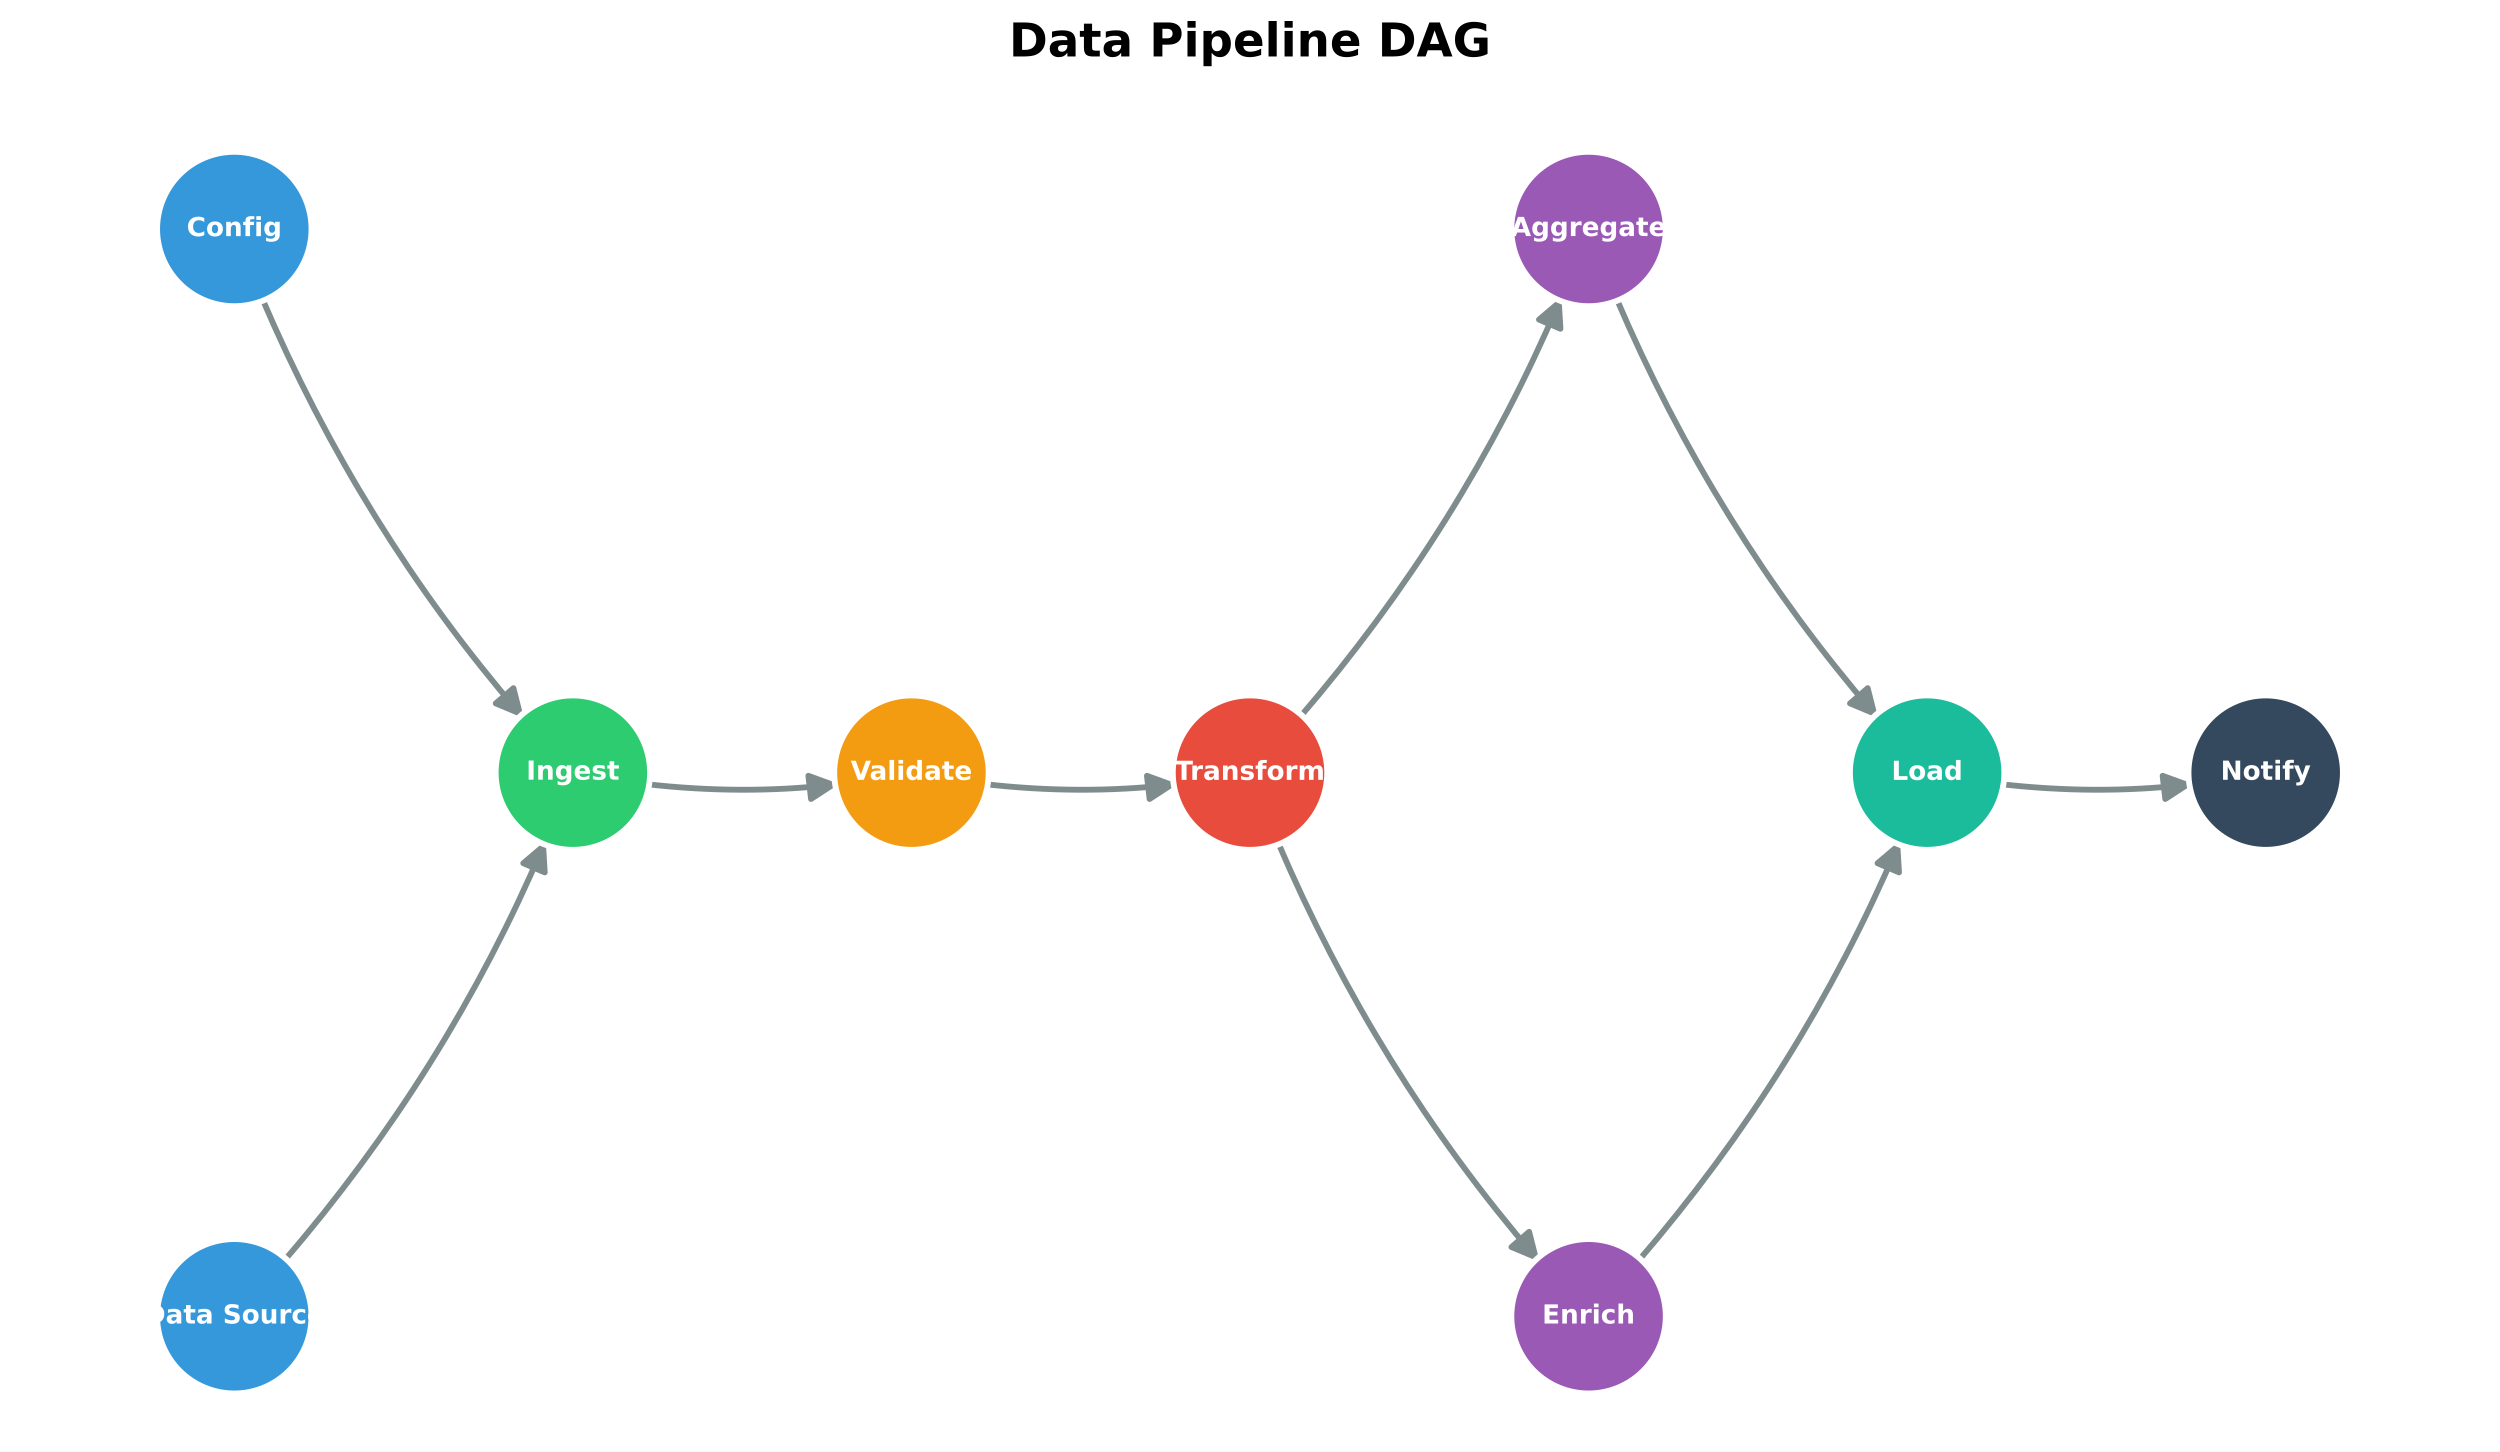
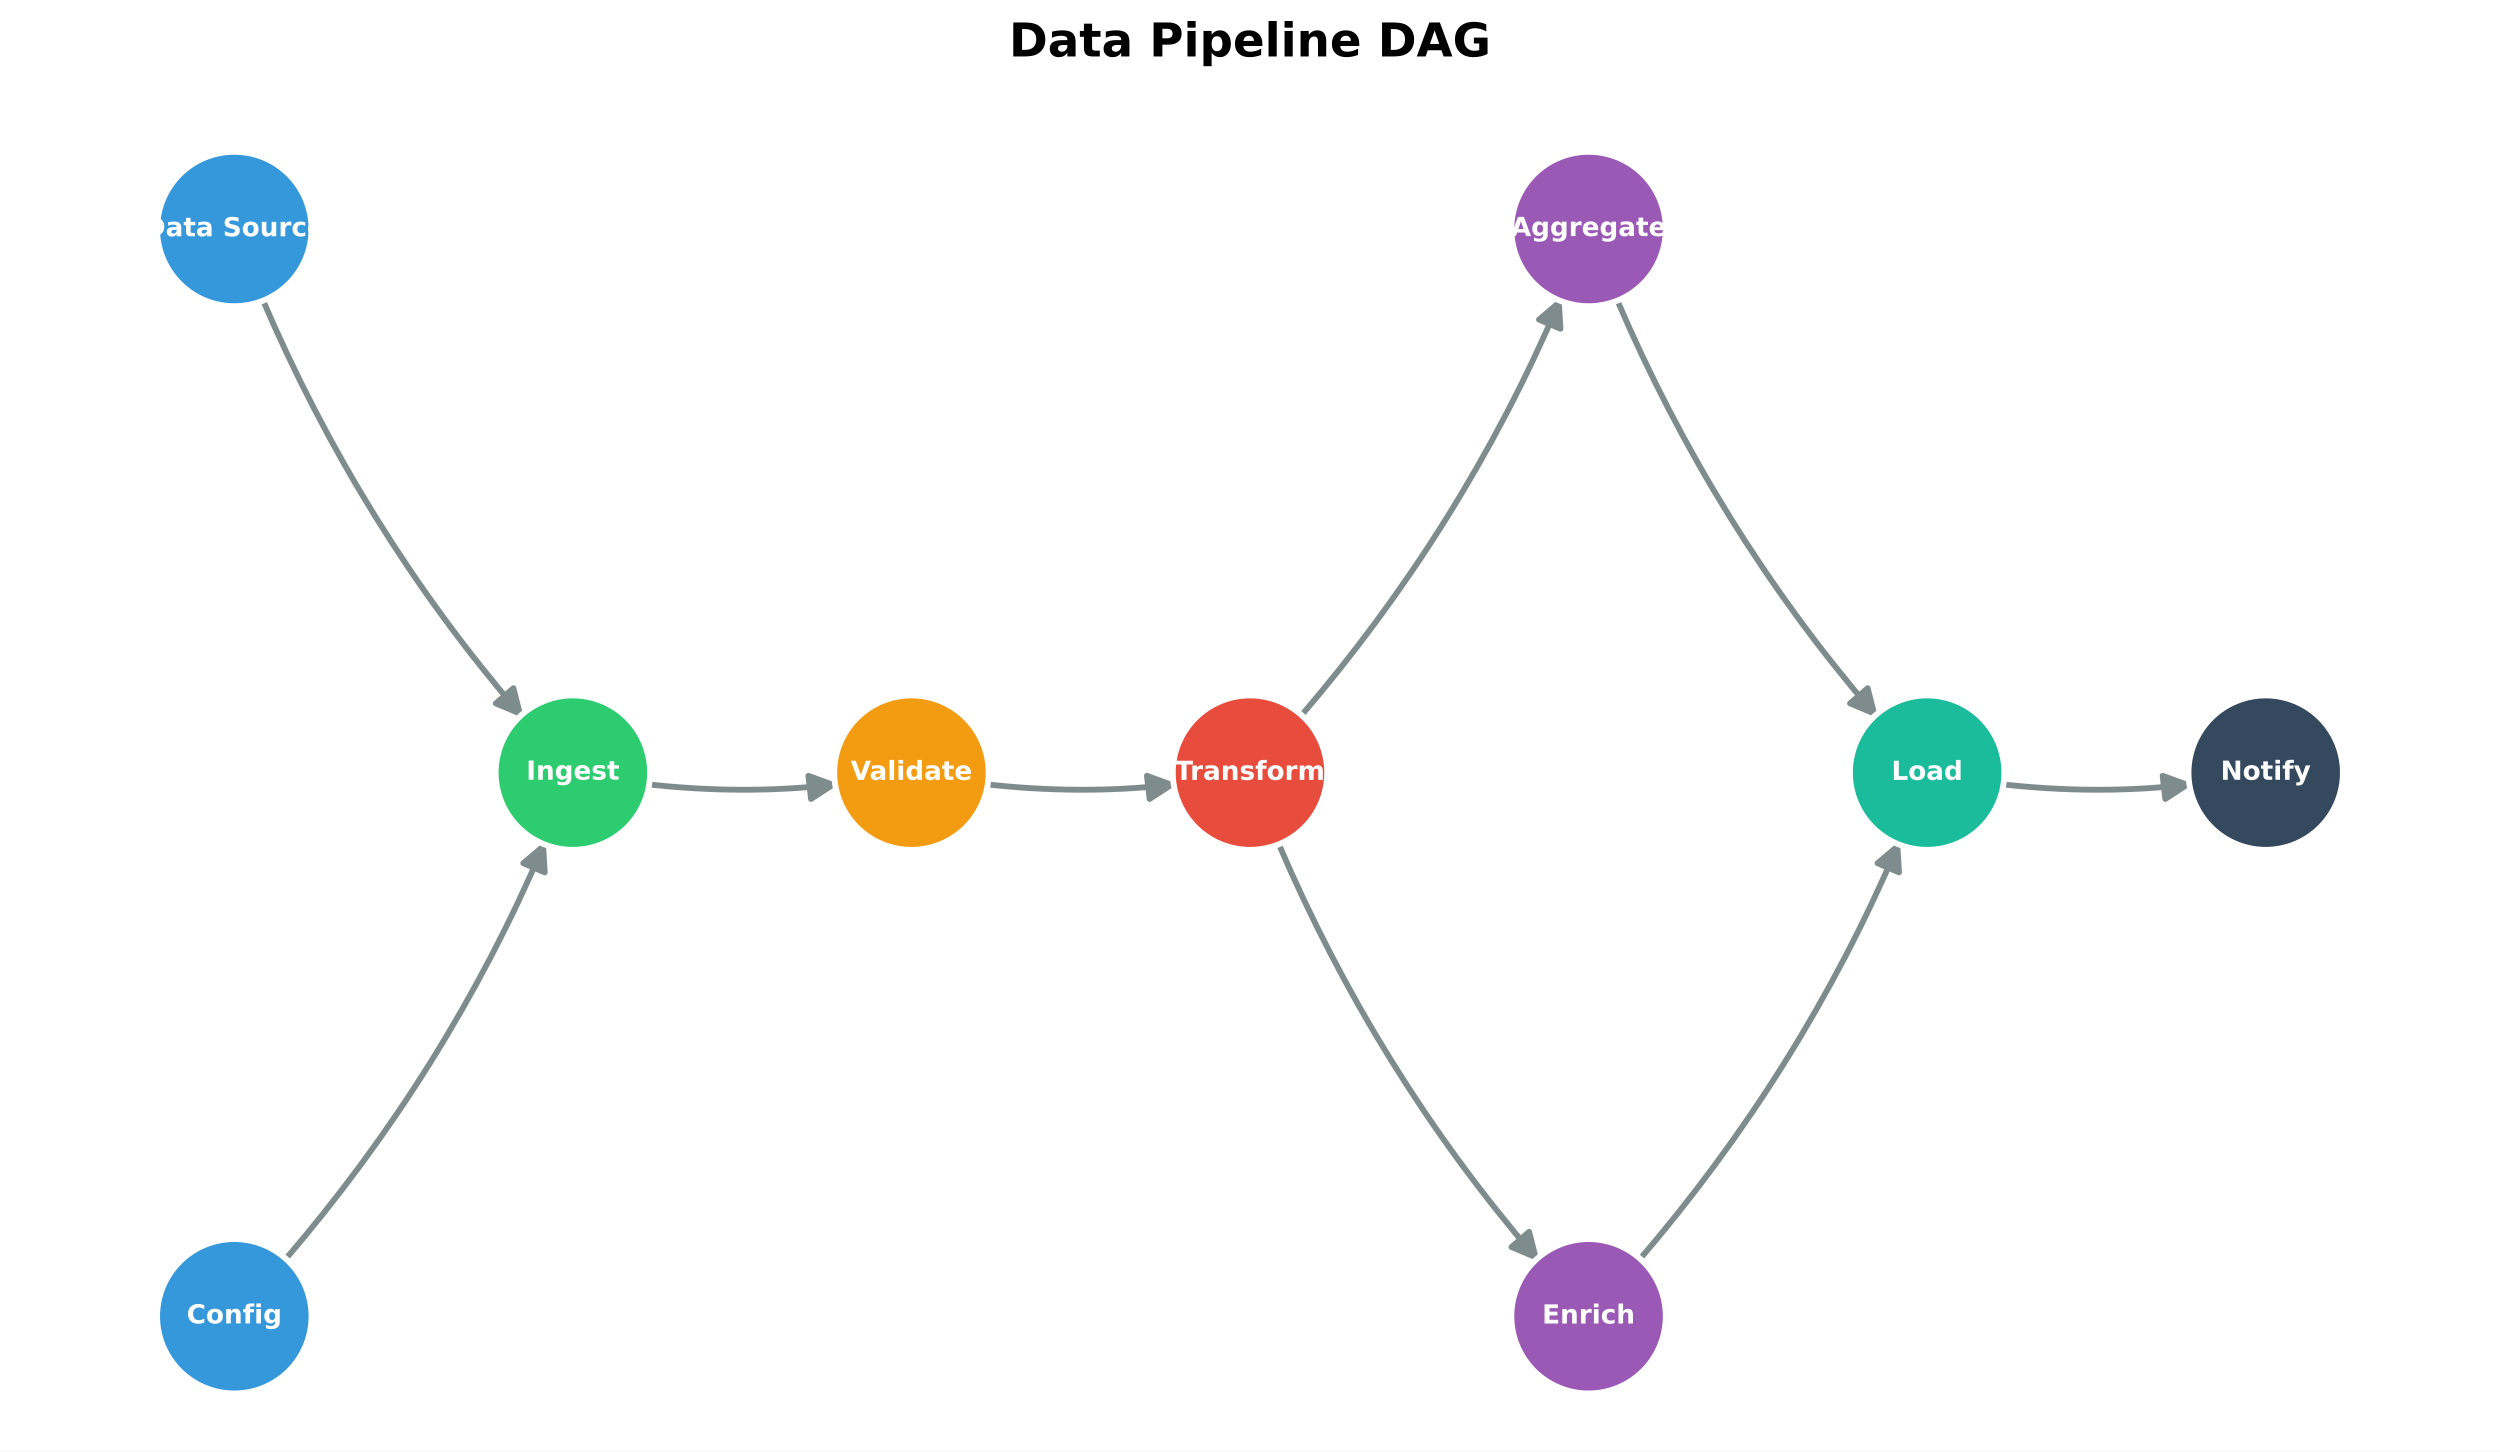
<svg xmlns="http://www.w3.org/2000/svg" xmlns:xlink="http://www.w3.org/1999/xlink" width="856.8pt" height="497.438pt" viewBox="0 0 856.8 497.438" version="1.1">
  <defs>
    <style type="text/css">*{stroke-linejoin: round; stroke-linecap: butt}</style>
  </defs>
  <g id="figure_1">
    <g id="patch_1">
      <path d="M 0 497.438  L 856.8 497.438  L 856.8 0  L 0 0  z " style="fill: #ffffff" />
    </g>
    <g id="axes_1">
      <g id="patch_2">
-         <path d="M 97.022 432.529  Q 153.239 367.247 186.155 290.057  " clip-path="url(#peeba3ba7f3)" style="fill: none; stroke: #7f8c8d; stroke-width: 2; stroke-linecap: round" />
-         <path d="M 179.338 295.847  L 186.155 290.057  L 186.697 298.985  z " clip-path="url(#peeba3ba7f3)" style="fill: #7f8c8d; stroke: #7f8c8d; stroke-width: 2; stroke-linecap: round" />
+         <path d="M 89.602 101.687  Q 123.396 180.934 178.154 244.521  " clip-path="url(#p39a7676ea1)" style="fill: none; stroke: #7f8c8d; stroke-width: 2; stroke-linecap: round" />
+         <path d="M 175.964 235.849  L 178.154 244.521  L 169.902 241.069  z " clip-path="url(#p39a7676ea1)" style="fill: #7f8c8d; stroke: #7f8c8d; stroke-width: 2; stroke-linecap: round" />
      </g>
      <g id="patch_3">
-         <path d="M 221.033 268.686  Q 254.351 272.513 285.447 268.941  " clip-path="url(#peeba3ba7f3)" style="fill: none; stroke: #7f8c8d; stroke-width: 2; stroke-linecap: round" />
-         <path d="M 277.043 265.88  L 285.447 268.941  L 277.956 273.828  z " clip-path="url(#peeba3ba7f3)" style="fill: #7f8c8d; stroke: #7f8c8d; stroke-width: 2; stroke-linecap: round" />
+         <path d="M 221.033 268.686  Q 254.351 272.513 285.447 268.941  " clip-path="url(#p39a7676ea1)" style="fill: none; stroke: #7f8c8d; stroke-width: 2; stroke-linecap: round" />
+         <path d="M 277.043 265.88  L 285.447 268.941  L 277.956 273.828  z " clip-path="url(#p39a7676ea1)" style="fill: #7f8c8d; stroke: #7f8c8d; stroke-width: 2; stroke-linecap: round" />
      </g>
      <g id="patch_4">
-         <path d="M 89.602 101.687  Q 123.396 180.934 178.154 244.521  " clip-path="url(#peeba3ba7f3)" style="fill: none; stroke: #7f8c8d; stroke-width: 2; stroke-linecap: round" />
-         <path d="M 175.964 235.849  L 178.154 244.521  L 169.902 241.069  z " clip-path="url(#peeba3ba7f3)" style="fill: #7f8c8d; stroke: #7f8c8d; stroke-width: 2; stroke-linecap: round" />
+         <path d="M 97.022 432.529  Q 153.239 367.247 186.155 290.057  " clip-path="url(#p39a7676ea1)" style="fill: none; stroke: #7f8c8d; stroke-width: 2; stroke-linecap: round" />
+         <path d="M 179.338 295.847  L 186.155 290.057  L 186.697 298.985  z " clip-path="url(#p39a7676ea1)" style="fill: #7f8c8d; stroke: #7f8c8d; stroke-width: 2; stroke-linecap: round" />
      </g>
      <g id="patch_5">
-         <path d="M 337.066 268.686  Q 370.384 272.513 401.48 268.941  " clip-path="url(#peeba3ba7f3)" style="fill: none; stroke: #7f8c8d; stroke-width: 2; stroke-linecap: round" />
-         <path d="M 393.076 265.88  L 401.48 268.941  L 393.989 273.828  z " clip-path="url(#peeba3ba7f3)" style="fill: #7f8c8d; stroke: #7f8c8d; stroke-width: 2; stroke-linecap: round" />
+         <path d="M 337.066 268.686  Q 370.384 272.513 401.48 268.941  " clip-path="url(#p39a7676ea1)" style="fill: none; stroke: #7f8c8d; stroke-width: 2; stroke-linecap: round" />
+         <path d="M 393.076 265.88  L 401.48 268.941  L 393.989 273.828  z " clip-path="url(#p39a7676ea1)" style="fill: #7f8c8d; stroke: #7f8c8d; stroke-width: 2; stroke-linecap: round" />
      </g>
      <g id="patch_6">
-         <path d="M 437.702 288.001  Q 471.495 367.248 526.253 430.835  " clip-path="url(#peeba3ba7f3)" style="fill: none; stroke: #7f8c8d; stroke-width: 2; stroke-linecap: round" />
-         <path d="M 524.064 422.163  L 526.253 430.835  L 518.001 427.383  z " clip-path="url(#peeba3ba7f3)" style="fill: #7f8c8d; stroke: #7f8c8d; stroke-width: 2; stroke-linecap: round" />
+         <path d="M 437.702 288.001  Q 471.495 367.248 526.253 430.835  " clip-path="url(#p39a7676ea1)" style="fill: none; stroke: #7f8c8d; stroke-width: 2; stroke-linecap: round" />
+         <path d="M 524.064 422.163  L 526.253 430.835  L 518.001 427.383  z " clip-path="url(#p39a7676ea1)" style="fill: #7f8c8d; stroke: #7f8c8d; stroke-width: 2; stroke-linecap: round" />
      </g>
      <g id="patch_7">
-         <path d="M 445.122 246.215  Q 501.338 180.933 534.255 103.743  " clip-path="url(#peeba3ba7f3)" style="fill: none; stroke: #7f8c8d; stroke-width: 2; stroke-linecap: round" />
-         <path d="M 527.437 109.533  L 534.255 103.743  L 534.796 112.671  z " clip-path="url(#peeba3ba7f3)" style="fill: #7f8c8d; stroke: #7f8c8d; stroke-width: 2; stroke-linecap: round" />
+         <path d="M 445.122 246.215  Q 501.338 180.933 534.255 103.743  " clip-path="url(#p39a7676ea1)" style="fill: none; stroke: #7f8c8d; stroke-width: 2; stroke-linecap: round" />
+         <path d="M 527.437 109.533  L 534.255 103.743  L 534.796 112.671  z " clip-path="url(#p39a7676ea1)" style="fill: #7f8c8d; stroke: #7f8c8d; stroke-width: 2; stroke-linecap: round" />
      </g>
      <g id="patch_8">
-         <path d="M 561.155 432.529  Q 617.371 367.247 650.288 290.057  " clip-path="url(#peeba3ba7f3)" style="fill: none; stroke: #7f8c8d; stroke-width: 2; stroke-linecap: round" />
-         <path d="M 643.47 295.847  L 650.288 290.057  L 650.829 298.985  z " clip-path="url(#peeba3ba7f3)" style="fill: #7f8c8d; stroke: #7f8c8d; stroke-width: 2; stroke-linecap: round" />
+         <path d="M 561.155 432.529  Q 617.371 367.247 650.288 290.057  " clip-path="url(#p39a7676ea1)" style="fill: none; stroke: #7f8c8d; stroke-width: 2; stroke-linecap: round" />
+         <path d="M 643.47 295.847  L 650.288 290.057  L 650.829 298.985  z " clip-path="url(#p39a7676ea1)" style="fill: #7f8c8d; stroke: #7f8c8d; stroke-width: 2; stroke-linecap: round" />
      </g>
      <g id="patch_9">
-         <path d="M 553.735 101.687  Q 587.528 180.934 642.286 244.521  " clip-path="url(#peeba3ba7f3)" style="fill: none; stroke: #7f8c8d; stroke-width: 2; stroke-linecap: round" />
-         <path d="M 640.097 235.849  L 642.286 244.521  L 634.035 241.069  z " clip-path="url(#peeba3ba7f3)" style="fill: #7f8c8d; stroke: #7f8c8d; stroke-width: 2; stroke-linecap: round" />
+         <path d="M 553.735 101.687  Q 587.528 180.934 642.286 244.521  " clip-path="url(#p39a7676ea1)" style="fill: none; stroke: #7f8c8d; stroke-width: 2; stroke-linecap: round" />
+         <path d="M 640.097 235.849  L 642.286 244.521  L 634.035 241.069  z " clip-path="url(#p39a7676ea1)" style="fill: #7f8c8d; stroke: #7f8c8d; stroke-width: 2; stroke-linecap: round" />
      </g>
      <g id="patch_10">
-         <path d="M 685.165 268.686  Q 718.483 272.513 749.579 268.941  " clip-path="url(#peeba3ba7f3)" style="fill: none; stroke: #7f8c8d; stroke-width: 2; stroke-linecap: round" />
-         <path d="M 741.175 265.88  L 749.579 268.941  L 742.088 273.828  z " clip-path="url(#peeba3ba7f3)" style="fill: #7f8c8d; stroke: #7f8c8d; stroke-width: 2; stroke-linecap: round" />
+         <path d="M 685.165 268.686  Q 718.483 272.513 749.579 268.941  " clip-path="url(#p39a7676ea1)" style="fill: none; stroke: #7f8c8d; stroke-width: 2; stroke-linecap: round" />
+         <path d="M 741.175 265.88  L 749.579 268.941  L 742.088 273.828  z " clip-path="url(#p39a7676ea1)" style="fill: #7f8c8d; stroke: #7f8c8d; stroke-width: 2; stroke-linecap: round" />
      </g>
      <g id="PathCollection_1">
        <defs>
-           <path id="C0_0_6e1ca9bb49" d="M 0 26.458  C 7.017 26.458 13.747 23.67 18.708 18.708  C 23.67 13.747 26.458 7.017 26.458 -0  C 26.458 -7.017 23.67 -13.747 18.708 -18.708  C 13.747 -23.67 7.017 -26.458 0 -26.458  C -7.017 -26.458 -13.747 -23.67 -18.708 -18.708  C -23.67 -13.747 -26.458 -7.017 -26.458 0  C -26.458 7.017 -23.67 13.747 -18.708 18.708  C -13.747 23.67 -7.017 26.458 0 26.458  z " />
+           <path id="C0_0_c474b69ed7" d="M 0 26.458  C 7.017 26.458 13.747 23.67 18.708 18.708  C 23.67 13.747 26.458 7.017 26.458 -0  C 26.458 -7.017 23.67 -13.747 18.708 -18.708  C 13.747 -23.67 7.017 -26.458 0 -26.458  C -7.017 -26.458 -13.747 -23.67 -18.708 -18.708  C -23.67 -13.747 -26.458 -7.017 -26.458 0  C -26.458 7.017 -23.67 13.747 -18.708 18.708  C -13.747 23.67 -7.017 26.458 0 26.458  z " />
        </defs>
-         <g clip-path="url(#peeba3ba7f3)">
-           <use xlink:href="#C0_0_6e1ca9bb49" x="80.301" y="451.112" style="fill: #3498db; stroke: #ffffff; stroke-width: 2" />
-         </g>
-         <g clip-path="url(#peeba3ba7f3)">
-           <use xlink:href="#C0_0_6e1ca9bb49" x="196.334" y="264.798" style="fill: #2ecc71; stroke: #ffffff; stroke-width: 2" />
-         </g>
-         <g clip-path="url(#peeba3ba7f3)">
-           <use xlink:href="#C0_0_6e1ca9bb49" x="80.301" y="78.483" style="fill: #3498db; stroke: #ffffff; stroke-width: 2" />
-         </g>
-         <g clip-path="url(#peeba3ba7f3)">
-           <use xlink:href="#C0_0_6e1ca9bb49" x="312.367" y="264.798" style="fill: #f39c12; stroke: #ffffff; stroke-width: 2" />
-         </g>
-         <g clip-path="url(#peeba3ba7f3)">
-           <use xlink:href="#C0_0_6e1ca9bb49" x="428.4" y="264.798" style="fill: #e74c3c; stroke: #ffffff; stroke-width: 2" />
-         </g>
-         <g clip-path="url(#peeba3ba7f3)">
-           <use xlink:href="#C0_0_6e1ca9bb49" x="544.433" y="451.112" style="fill: #9b59b6; stroke: #ffffff; stroke-width: 2" />
-         </g>
-         <g clip-path="url(#peeba3ba7f3)">
-           <use xlink:href="#C0_0_6e1ca9bb49" x="544.433" y="78.483" style="fill: #9b59b6; stroke: #ffffff; stroke-width: 2" />
-         </g>
-         <g clip-path="url(#peeba3ba7f3)">
-           <use xlink:href="#C0_0_6e1ca9bb49" x="660.466" y="264.798" style="fill: #1abc9c; stroke: #ffffff; stroke-width: 2" />
-         </g>
-         <g clip-path="url(#peeba3ba7f3)">
-           <use xlink:href="#C0_0_6e1ca9bb49" x="776.499" y="264.798" style="fill: #34495e; stroke: #ffffff; stroke-width: 2" />
+         <g clip-path="url(#p39a7676ea1)">
+           <use xlink:href="#C0_0_c474b69ed7" x="80.301" y="78.483" style="fill: #3498db; stroke: #ffffff; stroke-width: 2" />
+         </g>
+         <g clip-path="url(#p39a7676ea1)">
+           <use xlink:href="#C0_0_c474b69ed7" x="196.334" y="264.798" style="fill: #2ecc71; stroke: #ffffff; stroke-width: 2" />
+         </g>
+         <g clip-path="url(#p39a7676ea1)">
+           <use xlink:href="#C0_0_c474b69ed7" x="80.301" y="451.112" style="fill: #3498db; stroke: #ffffff; stroke-width: 2" />
+         </g>
+         <g clip-path="url(#p39a7676ea1)">
+           <use xlink:href="#C0_0_c474b69ed7" x="312.367" y="264.798" style="fill: #f39c12; stroke: #ffffff; stroke-width: 2" />
+         </g>
+         <g clip-path="url(#p39a7676ea1)">
+           <use xlink:href="#C0_0_c474b69ed7" x="428.4" y="264.798" style="fill: #e74c3c; stroke: #ffffff; stroke-width: 2" />
+         </g>
+         <g clip-path="url(#p39a7676ea1)">
+           <use xlink:href="#C0_0_c474b69ed7" x="544.433" y="451.112" style="fill: #9b59b6; stroke: #ffffff; stroke-width: 2" />
+         </g>
+         <g clip-path="url(#p39a7676ea1)">
+           <use xlink:href="#C0_0_c474b69ed7" x="544.433" y="78.483" style="fill: #9b59b6; stroke: #ffffff; stroke-width: 2" />
+         </g>
+         <g clip-path="url(#p39a7676ea1)">
+           <use xlink:href="#C0_0_c474b69ed7" x="660.466" y="264.798" style="fill: #1abc9c; stroke: #ffffff; stroke-width: 2" />
+         </g>
+         <g clip-path="url(#p39a7676ea1)">
+           <use xlink:href="#C0_0_c474b69ed7" x="776.499" y="264.798" style="fill: #34495e; stroke: #ffffff; stroke-width: 2" />
        </g>
      </g>
      <g id="text_1">
-         <g clip-path="url(#peeba3ba7f3)">
-           <g style="fill: #ffffff" transform="translate(49.29934 453.595) scale(0.09 -0.09)">
+         <g clip-path="url(#p39a7676ea1)">
+           <g style="fill: #ffffff" transform="translate(49.29934 80.96689) scale(0.09 -0.09)">
            <defs>
              <path id="DejaVuSans-Bold-44" d="M 1791 3756  L 1791 909  L 2222 909  Q 2959 909 3348 1275  Q 3738 1641 3738 2338  Q 3738 3031 3350 3393  Q 2963 3756 2222 3756  L 1791 3756  z M 588 4666  L 1856 4666  Q 2919 4666 3439 4514  Q 3959 4363 4331 4000  Q 4659 3684 4818 3271  Q 4978 2859 4978 2338  Q 4978 1809 4818 1395  Q 4659 981 4331 666  Q 3956 303 3431 151  Q 2906 0 1856 0  L 588 0  L 588 4666  z " transform="scale(0.015625)" />
              <path id="DejaVuSans-Bold-61" d="M 2106 1575  Q 1756 1575 1579 1456  Q 1403 1338 1403 1106  Q 1403 894 1545 773  Q 1688 653 1941 653  Q 2256 653 2472 879  Q 2688 1106 2688 1447  L 2688 1575  L 2106 1575  z M 3816 1997  L 3816 0  L 2688 0  L 2688 519  Q 2463 200 2181 54  Q 1900 -91 1497 -91  Q 953 -91 614 226  Q 275 544 275 1050  Q 275 1666 698 1953  Q 1122 2241 2028 2241  L 2688 2241  L 2688 2328  Q 2688 2594 2478 2717  Q 2269 2841 1825 2841  Q 1466 2841 1156 2769  Q 847 2697 581 2553  L 581 3406  Q 941 3494 1303 3539  Q 1666 3584 2028 3584  Q 2975 3584 3395 3211  Q 3816 2838 3816 1997  z " transform="scale(0.015625)" />
              <path id="DejaVuSans-Bold-74" d="M 1759 4494  L 1759 3500  L 2913 3500  L 2913 2700  L 1759 2700  L 1759 1216  Q 1759 972 1856 886  Q 1953 800 2241 800  L 2816 800  L 2816 0  L 1856 0  Q 1194 0 917 276  Q 641 553 641 1216  L 641 2700  L 84 2700  L 84 3500  L 641 3500  L 641 4494  L 1759 4494  z " transform="scale(0.015625)" />
              <path id="DejaVuSans-Bold-20" transform="scale(0.015625)" />
              <path id="DejaVuSans-Bold-53" d="M 3834 4519  L 3834 3531  Q 3450 3703 3084 3790  Q 2719 3878 2394 3878  Q 1963 3878 1756 3759  Q 1550 3641 1550 3391  Q 1550 3203 1689 3098  Q 1828 2994 2194 2919  L 2706 2816  Q 3484 2659 3812 2340  Q 4141 2022 4141 1434  Q 4141 663 3683 286  Q 3225 -91 2284 -91  Q 1841 -91 1394 -6  Q 947 78 500 244  L 500 1259  Q 947 1022 1364 901  Q 1781 781 2169 781  Q 2563 781 2772 912  Q 2981 1044 2981 1288  Q 2981 1506 2839 1625  Q 2697 1744 2272 1838  L 1806 1941  Q 1106 2091 782 2419  Q 459 2747 459 3303  Q 459 4000 909 4375  Q 1359 4750 2203 4750  Q 2588 4750 2994 4692  Q 3400 4634 3834 4519  z " transform="scale(0.015625)" />
              <path id="DejaVuSans-Bold-6f" d="M 2203 2784  Q 1831 2784 1636 2517  Q 1441 2250 1441 1747  Q 1441 1244 1636 976  Q 1831 709 2203 709  Q 2569 709 2762 976  Q 2956 1244 2956 1747  Q 2956 2250 2762 2517  Q 2569 2784 2203 2784  z M 2203 3584  Q 3106 3584 3614 3096  Q 4122 2609 4122 1747  Q 4122 884 3614 396  Q 3106 -91 2203 -91  Q 1297 -91 786 396  Q 275 884 275 1747  Q 275 2609 786 3096  Q 1297 3584 2203 3584  z " transform="scale(0.015625)" />
              <path id="DejaVuSans-Bold-75" d="M 500 1363  L 500 3500  L 1625 3500  L 1625 3150  Q 1625 2866 1622 2436  Q 1619 2006 1619 1863  Q 1619 1441 1641 1255  Q 1663 1069 1716 984  Q 1784 875 1895 815  Q 2006 756 2150 756  Q 2500 756 2700 1025  Q 2900 1294 2900 1772  L 2900 3500  L 4019 3500  L 4019 0  L 2900 0  L 2900 506  Q 2647 200 2364 54  Q 2081 -91 1741 -91  Q 1134 -91 817 281  Q 500 653 500 1363  z " transform="scale(0.015625)" />
              <path id="DejaVuSans-Bold-72" d="M 3138 2547  Q 2991 2616 2845 2648  Q 2700 2681 2553 2681  Q 2122 2681 1889 2404  Q 1656 2128 1656 1613  L 1656 0  L 538 0  L 538 3500  L 1656 3500  L 1656 2925  Q 1872 3269 2151 3426  Q 2431 3584 2822 3584  Q 2878 3584 2943 3579  Q 3009 3575 3134 3559  L 3138 2547  z " transform="scale(0.015625)" />
              <path id="DejaVuSans-Bold-63" d="M 3366 3391  L 3366 2478  Q 3138 2634 2908 2709  Q 2678 2784 2431 2784  Q 1963 2784 1702 2511  Q 1441 2238 1441 1747  Q 1441 1256 1702 982  Q 1963 709 2431 709  Q 2694 709 2930 787  Q 3166 866 3366 1019  L 3366 103  Q 3103 6 2833 -42  Q 2563 -91 2291 -91  Q 1344 -91 809 395  Q 275 881 275 1747  Q 275 2613 809 3098  Q 1344 3584 2291 3584  Q 2566 3584 2833 3536  Q 3100 3488 3366 3391  z " transform="scale(0.015625)" />
              <path id="DejaVuSans-Bold-65" d="M 4031 1759  L 4031 1441  L 1416 1441  Q 1456 1047 1700 850  Q 1944 653 2381 653  Q 2734 653 3104 758  Q 3475 863 3866 1075  L 3866 213  Q 3469 63 3072 -14  Q 2675 -91 2278 -91  Q 1328 -91 801 392  Q 275 875 275 1747  Q 275 2603 792 3093  Q 1309 3584 2216 3584  Q 3041 3584 3536 3087  Q 4031 2591 4031 1759  z M 2881 2131  Q 2881 2450 2695 2645  Q 2509 2841 2209 2841  Q 1884 2841 1681 2658  Q 1478 2475 1428 2131  L 2881 2131  z " transform="scale(0.015625)" />
            </defs>
            <use xlink:href="#DejaVuSans-Bold-44" />
            <use xlink:href="#DejaVuSans-Bold-61" transform="translate(83.00781 0)" />
            <use xlink:href="#DejaVuSans-Bold-74" transform="translate(150.4883 0)" />
            <use xlink:href="#DejaVuSans-Bold-61" transform="translate(198.291 0)" />
            <use xlink:href="#DejaVuSans-Bold-20" transform="translate(265.7715 0)" />
            <use xlink:href="#DejaVuSans-Bold-53" transform="translate(300.5859 0)" />
            <use xlink:href="#DejaVuSans-Bold-6f" transform="translate(372.6074 0)" />
            <use xlink:href="#DejaVuSans-Bold-75" transform="translate(441.3086 0)" />
            <use xlink:href="#DejaVuSans-Bold-72" transform="translate(512.5 0)" />
            <use xlink:href="#DejaVuSans-Bold-63" transform="translate(561.8164 0)" />
            <use xlink:href="#DejaVuSans-Bold-65" transform="translate(621.0938 0)" />
          </g>
        </g>
      </g>
      <g id="text_2">
-         <g clip-path="url(#peeba3ba7f3)">
+         <g clip-path="url(#p39a7676ea1)">
          <g style="fill: #ffffff" transform="translate(180.354 267.2106) scale(0.09 -0.09)">
            <defs>
              <path id="DejaVuSans-Bold-49" d="M 588 4666  L 1791 4666  L 1791 0  L 588 0  L 588 4666  z " transform="scale(0.015625)" />
              <path id="DejaVuSans-Bold-6e" d="M 4056 2131  L 4056 0  L 2931 0  L 2931 347  L 2931 1631  Q 2931 2084 2911 2256  Q 2891 2428 2841 2509  Q 2775 2619 2662 2680  Q 2550 2741 2406 2741  Q 2056 2741 1856 2470  Q 1656 2200 1656 1722  L 1656 0  L 538 0  L 538 3500  L 1656 3500  L 1656 2988  Q 1909 3294 2193 3439  Q 2478 3584 2822 3584  Q 3428 3584 3742 3212  Q 4056 2841 4056 2131  z " transform="scale(0.015625)" />
              <path id="DejaVuSans-Bold-67" d="M 2919 594  Q 2688 288 2409 144  Q 2131 0 1766 0  Q 1125 0 706 504  Q 288 1009 288 1791  Q 288 2575 706 3076  Q 1125 3578 1766 3578  Q 2131 3578 2409 3434  Q 2688 3291 2919 2981  L 2919 3500  L 4044 3500  L 4044 353  Q 4044 -491 3511 -936  Q 2978 -1381 1966 -1381  Q 1638 -1381 1331 -1331  Q 1025 -1281 716 -1178  L 716 -306  Q 1009 -475 1290 -558  Q 1572 -641 1856 -641  Q 2406 -641 2662 -400  Q 2919 -159 2919 353  L 2919 594  z M 2181 2772  Q 1834 2772 1640 2515  Q 1447 2259 1447 1791  Q 1447 1309 1634 1061  Q 1822 813 2181 813  Q 2531 813 2725 1069  Q 2919 1325 2919 1791  Q 2919 2259 2725 2515  Q 2531 2772 2181 2772  z " transform="scale(0.015625)" />
              <path id="DejaVuSans-Bold-73" d="M 3272 3391  L 3272 2541  Q 2913 2691 2578 2766  Q 2244 2841 1947 2841  Q 1628 2841 1473 2761  Q 1319 2681 1319 2516  Q 1319 2381 1436 2309  Q 1553 2238 1856 2203  L 2053 2175  Q 2913 2066 3209 1816  Q 3506 1566 3506 1031  Q 3506 472 3093 190  Q 2681 -91 1863 -91  Q 1516 -91 1145 -36  Q 775 19 384 128  L 384 978  Q 719 816 1070 734  Q 1422 653 1784 653  Q 2113 653 2278 743  Q 2444 834 2444 1013  Q 2444 1163 2330 1236  Q 2216 1309 1875 1350  L 1678 1375  Q 931 1469 631 1722  Q 331 1975 331 2491  Q 331 3047 712 3315  Q 1094 3584 1881 3584  Q 2191 3584 2531 3537  Q 2872 3491 3272 3391  z " transform="scale(0.015625)" />
            </defs>
            <use xlink:href="#DejaVuSans-Bold-49" />
            <use xlink:href="#DejaVuSans-Bold-6e" transform="translate(37.20703 0)" />
            <use xlink:href="#DejaVuSans-Bold-67" transform="translate(108.3984 0)" />
            <use xlink:href="#DejaVuSans-Bold-65" transform="translate(179.9805 0)" />
            <use xlink:href="#DejaVuSans-Bold-73" transform="translate(247.8027 0)" />
            <use xlink:href="#DejaVuSans-Bold-74" transform="translate(307.3242 0)" />
          </g>
        </g>
      </g>
      <g id="text_3">
-         <g clip-path="url(#peeba3ba7f3)">
-           <g style="fill: #ffffff" transform="translate(63.982 80.93173) scale(0.09 -0.09)">
+         <g clip-path="url(#p39a7676ea1)">
+           <g style="fill: #ffffff" transform="translate(63.982 453.5598) scale(0.09 -0.09)">
            <defs>
              <path id="DejaVuSans-Bold-43" d="M 4288 256  Q 3956 84 3597 -3  Q 3238 -91 2847 -91  Q 1681 -91 1000 561  Q 319 1213 319 2328  Q 319 3447 1000 4098  Q 1681 4750 2847 4750  Q 3238 4750 3597 4662  Q 3956 4575 4288 4403  L 4288 3438  Q 3953 3666 3628 3772  Q 3303 3878 2944 3878  Q 2300 3878 1931 3465  Q 1563 3053 1563 2328  Q 1563 1606 1931 1193  Q 2300 781 2944 781  Q 3303 781 3628 887  Q 3953 994 4288 1222  L 4288 256  z " transform="scale(0.015625)" />
              <path id="DejaVuSans-Bold-66" d="M 2841 4863  L 2841 4128  L 2222 4128  Q 1984 4128 1890 4042  Q 1797 3956 1797 3744  L 1797 3500  L 2753 3500  L 2753 2700  L 1797 2700  L 1797 0  L 678 0  L 678 2700  L 122 2700  L 122 3500  L 678 3500  L 678 3744  Q 678 4316 997 4589  Q 1316 4863 1984 4863  L 2841 4863  z " transform="scale(0.015625)" />
              <path id="DejaVuSans-Bold-69" d="M 538 3500  L 1656 3500  L 1656 0  L 538 0  L 538 3500  z M 538 4863  L 1656 4863  L 1656 3950  L 538 3950  L 538 4863  z " transform="scale(0.015625)" />
            </defs>
            <use xlink:href="#DejaVuSans-Bold-43" />
            <use xlink:href="#DejaVuSans-Bold-6f" transform="translate(73.38867 0)" />
            <use xlink:href="#DejaVuSans-Bold-6e" transform="translate(142.0898 0)" />
            <use xlink:href="#DejaVuSans-Bold-66" transform="translate(213.2812 0)" />
            <use xlink:href="#DejaVuSans-Bold-69" transform="translate(256.7871 0)" />
            <use xlink:href="#DejaVuSans-Bold-67" transform="translate(291.0645 0)" />
          </g>
        </g>
      </g>
      <g id="text_4">
-         <g clip-path="url(#peeba3ba7f3)">
+         <g clip-path="url(#p39a7676ea1)">
          <g style="fill: #ffffff" transform="translate(291.5488 267.2809) scale(0.09 -0.09)">
            <defs>
              <path id="DejaVuSans-Bold-56" d="M 31 4666  L 1241 4666  L 2478 1222  L 3713 4666  L 4922 4666  L 3194 0  L 1759 0  L 31 4666  z " transform="scale(0.015625)" />
              <path id="DejaVuSans-Bold-6c" d="M 538 4863  L 1656 4863  L 1656 0  L 538 0  L 538 4863  z " transform="scale(0.015625)" />
              <path id="DejaVuSans-Bold-64" d="M 2919 2988  L 2919 4863  L 4044 4863  L 4044 0  L 2919 0  L 2919 506  Q 2688 197 2409 53  Q 2131 -91 1766 -91  Q 1119 -91 703 423  Q 288 938 288 1747  Q 288 2556 703 3070  Q 1119 3584 1766 3584  Q 2128 3584 2408 3439  Q 2688 3294 2919 2988  z M 2181 722  Q 2541 722 2730 984  Q 2919 1247 2919 1747  Q 2919 2247 2730 2509  Q 2541 2772 2181 2772  Q 1825 2772 1636 2509  Q 1447 2247 1447 1747  Q 1447 1247 1636 984  Q 1825 722 2181 722  z " transform="scale(0.015625)" />
            </defs>
            <use xlink:href="#DejaVuSans-Bold-56" />
            <use xlink:href="#DejaVuSans-Bold-61" transform="translate(71.89258 0)" />
            <use xlink:href="#DejaVuSans-Bold-6c" transform="translate(139.373 0)" />
            <use xlink:href="#DejaVuSans-Bold-69" transform="translate(173.6504 0)" />
            <use xlink:href="#DejaVuSans-Bold-64" transform="translate(207.9277 0)" />
            <use xlink:href="#DejaVuSans-Bold-61" transform="translate(279.5098 0)" />
            <use xlink:href="#DejaVuSans-Bold-74" transform="translate(346.9902 0)" />
            <use xlink:href="#DejaVuSans-Bold-65" transform="translate(394.793 0)" />
          </g>
        </g>
      </g>
      <g id="text_5">
-         <g clip-path="url(#peeba3ba7f3)">
+         <g clip-path="url(#p39a7676ea1)">
          <g style="fill: #ffffff" transform="translate(402.7303 267.2809) scale(0.09 -0.09)">
            <defs>
              <path id="DejaVuSans-Bold-54" d="M 31 4666  L 4331 4666  L 4331 3756  L 2784 3756  L 2784 0  L 1581 0  L 1581 3756  L 31 3756  L 31 4666  z " transform="scale(0.015625)" />
              <path id="DejaVuSans-Bold-6d" d="M 3781 2919  Q 3994 3244 4286 3414  Q 4578 3584 4928 3584  Q 5531 3584 5847 3212  Q 6163 2841 6163 2131  L 6163 0  L 5038 0  L 5038 1825  Q 5041 1866 5042 1909  Q 5044 1953 5044 2034  Q 5044 2406 4934 2573  Q 4825 2741 4581 2741  Q 4263 2741 4089 2478  Q 3916 2216 3909 1719  L 3909 0  L 2784 0  L 2784 1825  Q 2784 2406 2684 2573  Q 2584 2741 2328 2741  Q 2006 2741 1831 2477  Q 1656 2213 1656 1722  L 1656 0  L 531 0  L 531 3500  L 1656 3500  L 1656 2988  Q 1863 3284 2130 3434  Q 2397 3584 2719 3584  Q 3081 3584 3359 3409  Q 3638 3234 3781 2919  z " transform="scale(0.015625)" />
            </defs>
            <use xlink:href="#DejaVuSans-Bold-54" />
            <use xlink:href="#DejaVuSans-Bold-72" transform="translate(57.21289 0)" />
            <use xlink:href="#DejaVuSans-Bold-61" transform="translate(106.5293 0)" />
            <use xlink:href="#DejaVuSans-Bold-6e" transform="translate(174.0098 0)" />
            <use xlink:href="#DejaVuSans-Bold-73" transform="translate(245.2012 0)" />
            <use xlink:href="#DejaVuSans-Bold-66" transform="translate(304.7227 0)" />
            <use xlink:href="#DejaVuSans-Bold-6f" transform="translate(348.2285 0)" />
            <use xlink:href="#DejaVuSans-Bold-72" transform="translate(416.9297 0)" />
            <use xlink:href="#DejaVuSans-Bold-6d" transform="translate(466.2461 0)" />
          </g>
        </g>
      </g>
      <g id="text_6">
-         <g clip-path="url(#peeba3ba7f3)">
+         <g clip-path="url(#p39a7676ea1)">
          <g style="fill: #ffffff" transform="translate(528.5227 453.595) scale(0.09 -0.09)">
            <defs>
              <path id="DejaVuSans-Bold-45" d="M 588 4666  L 3834 4666  L 3834 3756  L 1791 3756  L 1791 2888  L 3713 2888  L 3713 1978  L 1791 1978  L 1791 909  L 3903 909  L 3903 0  L 588 0  L 588 4666  z " transform="scale(0.015625)" />
              <path id="DejaVuSans-Bold-68" d="M 4056 2131  L 4056 0  L 2931 0  L 2931 347  L 2931 1625  Q 2931 2084 2911 2256  Q 2891 2428 2841 2509  Q 2775 2619 2662 2680  Q 2550 2741 2406 2741  Q 2056 2741 1856 2470  Q 1656 2200 1656 1722  L 1656 0  L 538 0  L 538 4863  L 1656 4863  L 1656 2988  Q 1909 3294 2193 3439  Q 2478 3584 2822 3584  Q 3428 3584 3742 3212  Q 4056 2841 4056 2131  z " transform="scale(0.015625)" />
            </defs>
            <use xlink:href="#DejaVuSans-Bold-45" />
            <use xlink:href="#DejaVuSans-Bold-6e" transform="translate(68.31055 0)" />
            <use xlink:href="#DejaVuSans-Bold-72" transform="translate(139.502 0)" />
            <use xlink:href="#DejaVuSans-Bold-69" transform="translate(188.8184 0)" />
            <use xlink:href="#DejaVuSans-Bold-63" transform="translate(223.0957 0)" />
            <use xlink:href="#DejaVuSans-Bold-68" transform="translate(282.373 0)" />
          </g>
        </g>
      </g>
      <g id="text_7">
-         <g clip-path="url(#peeba3ba7f3)">
+         <g clip-path="url(#p39a7676ea1)">
          <g style="fill: #ffffff" transform="translate(517.7762 80.89657) scale(0.09 -0.09)">
            <defs>
              <path id="DejaVuSans-Bold-41" d="M 3419 850  L 1538 850  L 1241 0  L 31 0  L 1759 4666  L 3194 4666  L 4922 0  L 3713 0  L 3419 850  z M 1838 1716  L 3116 1716  L 2478 3572  L 1838 1716  z " transform="scale(0.015625)" />
            </defs>
            <use xlink:href="#DejaVuSans-Bold-41" />
            <use xlink:href="#DejaVuSans-Bold-67" transform="translate(77.39258 0)" />
            <use xlink:href="#DejaVuSans-Bold-67" transform="translate(148.9746 0)" />
            <use xlink:href="#DejaVuSans-Bold-72" transform="translate(220.5566 0)" />
            <use xlink:href="#DejaVuSans-Bold-65" transform="translate(269.873 0)" />
            <use xlink:href="#DejaVuSans-Bold-67" transform="translate(337.6953 0)" />
            <use xlink:href="#DejaVuSans-Bold-61" transform="translate(409.2773 0)" />
            <use xlink:href="#DejaVuSans-Bold-74" transform="translate(476.7578 0)" />
            <use xlink:href="#DejaVuSans-Bold-65" transform="translate(524.5605 0)" />
          </g>
        </g>
      </g>
      <g id="text_8">
-         <g clip-path="url(#peeba3ba7f3)">
+         <g clip-path="url(#p39a7676ea1)">
          <g style="fill: #ffffff" transform="translate(648.2493 267.2809) scale(0.09 -0.09)">
            <defs>
              <path id="DejaVuSans-Bold-4c" d="M 588 4666  L 1791 4666  L 1791 909  L 3903 909  L 3903 0  L 588 0  L 588 4666  z " transform="scale(0.015625)" />
            </defs>
            <use xlink:href="#DejaVuSans-Bold-4c" />
            <use xlink:href="#DejaVuSans-Bold-6f" transform="translate(63.7207 0)" />
            <use xlink:href="#DejaVuSans-Bold-61" transform="translate(132.4219 0)" />
            <use xlink:href="#DejaVuSans-Bold-64" transform="translate(199.9023 0)" />
          </g>
        </g>
      </g>
      <g id="text_9">
-         <g clip-path="url(#peeba3ba7f3)">
+         <g clip-path="url(#p39a7676ea1)">
          <g style="fill: #ffffff" transform="translate(761.0571 267.2458) scale(0.09 -0.09)">
            <defs>
              <path id="DejaVuSans-Bold-4e" d="M 588 4666  L 1931 4666  L 3628 1466  L 3628 4666  L 4769 4666  L 4769 0  L 3425 0  L 1728 3200  L 1728 0  L 588 0  L 588 4666  z " transform="scale(0.015625)" />
              <path id="DejaVuSans-Bold-79" d="M 78 3500  L 1197 3500  L 2138 1125  L 2938 3500  L 4056 3500  L 2584 -331  Q 2363 -916 2067 -1148  Q 1772 -1381 1288 -1381  L 641 -1381  L 641 -647  L 991 -647  Q 1275 -647 1404 -556  Q 1534 -466 1606 -231  L 1638 -134  L 78 3500  z " transform="scale(0.015625)" />
            </defs>
            <use xlink:href="#DejaVuSans-Bold-4e" />
            <use xlink:href="#DejaVuSans-Bold-6f" transform="translate(83.69141 0)" />
            <use xlink:href="#DejaVuSans-Bold-74" transform="translate(152.3926 0)" />
            <use xlink:href="#DejaVuSans-Bold-69" transform="translate(200.1953 0)" />
            <use xlink:href="#DejaVuSans-Bold-66" transform="translate(234.4727 0)" />
            <use xlink:href="#DejaVuSans-Bold-79" transform="translate(277.9785 0)" />
          </g>
        </g>
      </g>
      <g id="text_10">
        <g transform="translate(345.8037 19.3575) scale(0.16 -0.16)">
          <defs>
            <path id="DejaVuSans-Bold-50" d="M 588 4666  L 2584 4666  Q 3475 4666 3951 4270  Q 4428 3875 4428 3144  Q 4428 2409 3951 2014  Q 3475 1619 2584 1619  L 1791 1619  L 1791 0  L 588 0  L 588 4666  z M 1791 3794  L 1791 2491  L 2456 2491  Q 2806 2491 2997 2661  Q 3188 2831 3188 3144  Q 3188 3456 2997 3625  Q 2806 3794 2456 3794  L 1791 3794  z " transform="scale(0.015625)" />
            <path id="DejaVuSans-Bold-70" d="M 1656 506  L 1656 -1331  L 538 -1331  L 538 3500  L 1656 3500  L 1656 2988  Q 1888 3294 2169 3439  Q 2450 3584 2816 3584  Q 3463 3584 3878 3070  Q 4294 2556 4294 1747  Q 4294 938 3878 423  Q 3463 -91 2816 -91  Q 2450 -91 2169 54  Q 1888 200 1656 506  z M 2400 2772  Q 2041 2772 1848 2508  Q 1656 2244 1656 1747  Q 1656 1250 1848 986  Q 2041 722 2400 722  Q 2759 722 2948 984  Q 3138 1247 3138 1747  Q 3138 2247 2948 2509  Q 2759 2772 2400 2772  z " transform="scale(0.015625)" />
            <path id="DejaVuSans-Bold-47" d="M 4781 347  Q 4331 128 3847 18  Q 3363 -91 2847 -91  Q 1681 -91 1000 561  Q 319 1213 319 2328  Q 319 3456 1012 4103  Q 1706 4750 2913 4750  Q 3378 4750 3804 4662  Q 4231 4575 4609 4403  L 4609 3438  Q 4219 3659 3833 3768  Q 3447 3878 3059 3878  Q 2341 3878 1952 3476  Q 1563 3075 1563 2328  Q 1563 1588 1938 1184  Q 2313 781 3003 781  Q 3191 781 3352 804  Q 3513 828 3641 878  L 3641 1784  L 2906 1784  L 2906 2591  L 4781 2591  L 4781 347  z " transform="scale(0.015625)" />
          </defs>
          <use xlink:href="#DejaVuSans-Bold-44" />
          <use xlink:href="#DejaVuSans-Bold-61" transform="translate(83.00781 0)" />
          <use xlink:href="#DejaVuSans-Bold-74" transform="translate(150.4883 0)" />
          <use xlink:href="#DejaVuSans-Bold-61" transform="translate(198.291 0)" />
          <use xlink:href="#DejaVuSans-Bold-20" transform="translate(265.7715 0)" />
          <use xlink:href="#DejaVuSans-Bold-50" transform="translate(300.5859 0)" />
          <use xlink:href="#DejaVuSans-Bold-69" transform="translate(373.877 0)" />
          <use xlink:href="#DejaVuSans-Bold-70" transform="translate(408.1543 0)" />
          <use xlink:href="#DejaVuSans-Bold-65" transform="translate(479.7363 0)" />
          <use xlink:href="#DejaVuSans-Bold-6c" transform="translate(547.5586 0)" />
          <use xlink:href="#DejaVuSans-Bold-69" transform="translate(581.8359 0)" />
          <use xlink:href="#DejaVuSans-Bold-6e" transform="translate(616.1133 0)" />
          <use xlink:href="#DejaVuSans-Bold-65" transform="translate(687.3047 0)" />
          <use xlink:href="#DejaVuSans-Bold-20" transform="translate(755.127 0)" />
          <use xlink:href="#DejaVuSans-Bold-44" transform="translate(789.9414 0)" />
          <use xlink:href="#DejaVuSans-Bold-41" transform="translate(872.9492 0)" />
          <use xlink:href="#DejaVuSans-Bold-47" transform="translate(950.3418 0)" />
        </g>
      </g>
    </g>
  </g>
  <defs>
-     <clipPath id="peeba3ba7f3">
+     <clipPath id="p39a7676ea1">
      <rect x="7.2" y="39.358" width="842.4" height="450.88" />
    </clipPath>
  </defs>
</svg>
